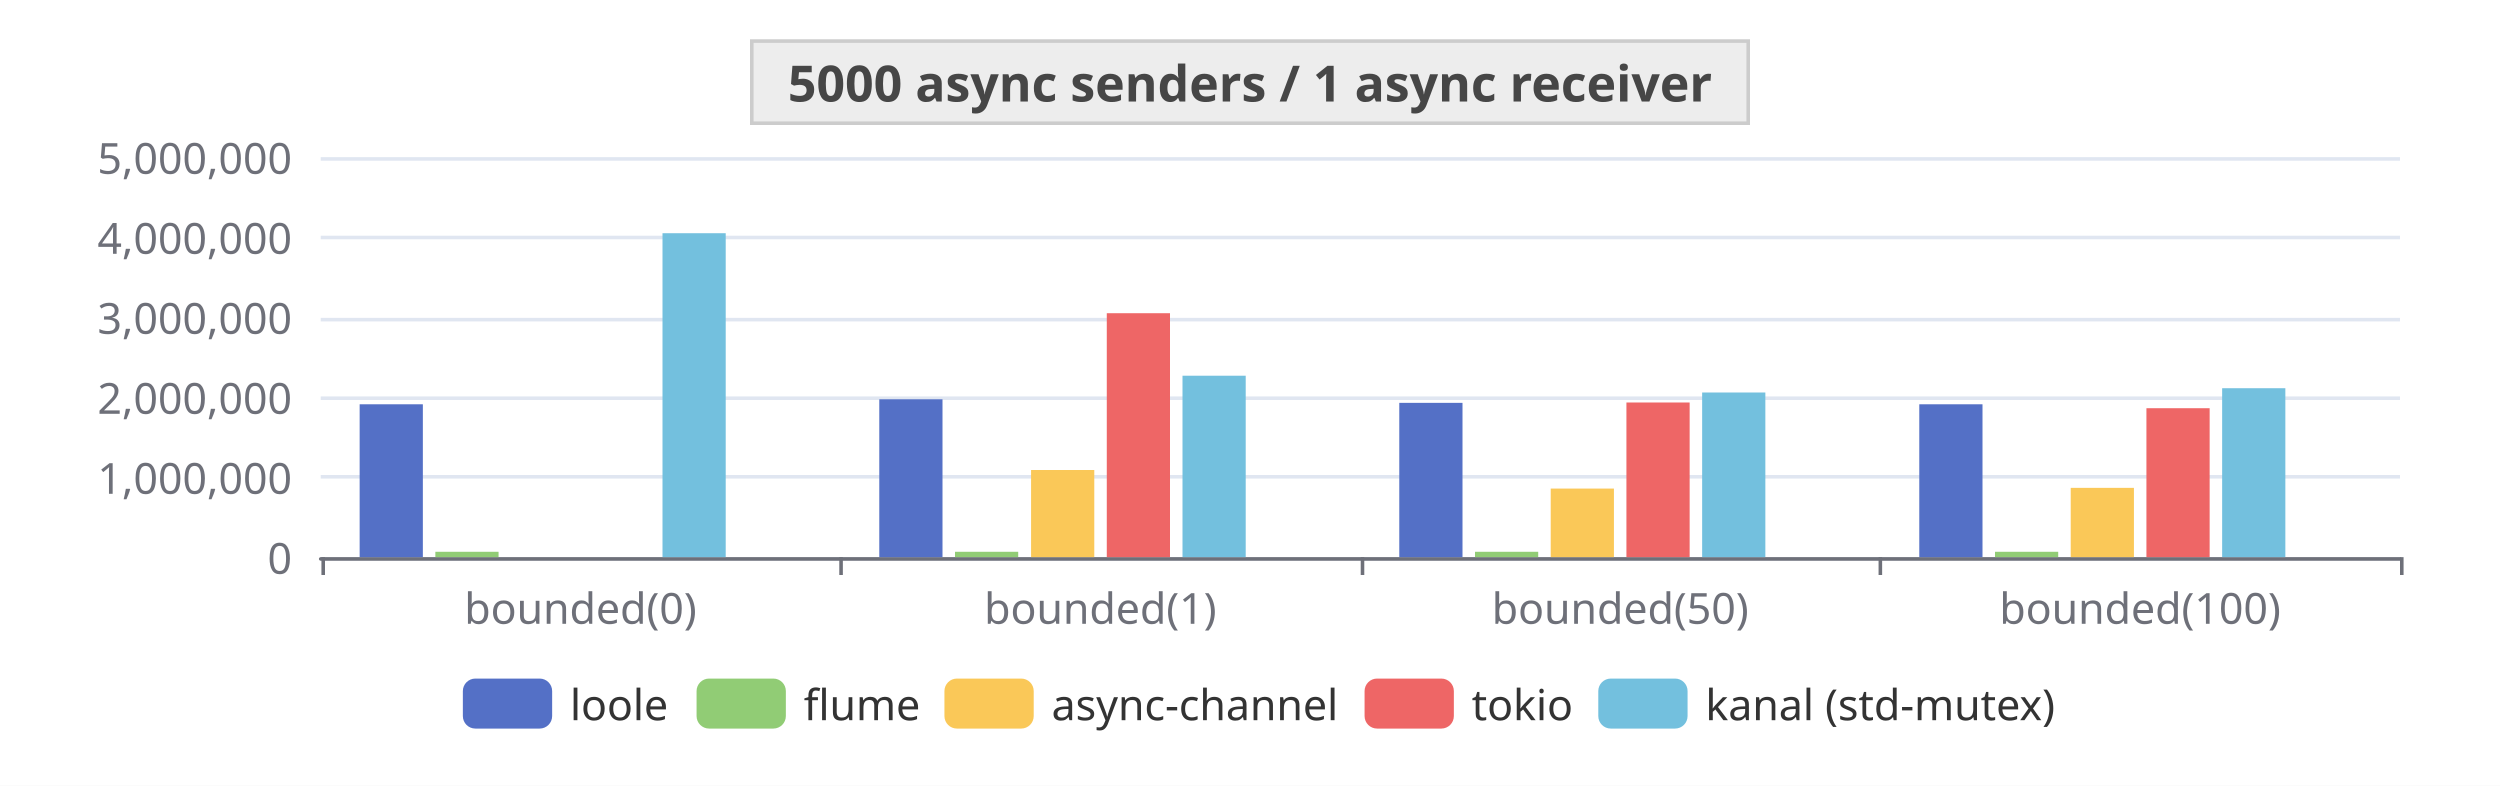
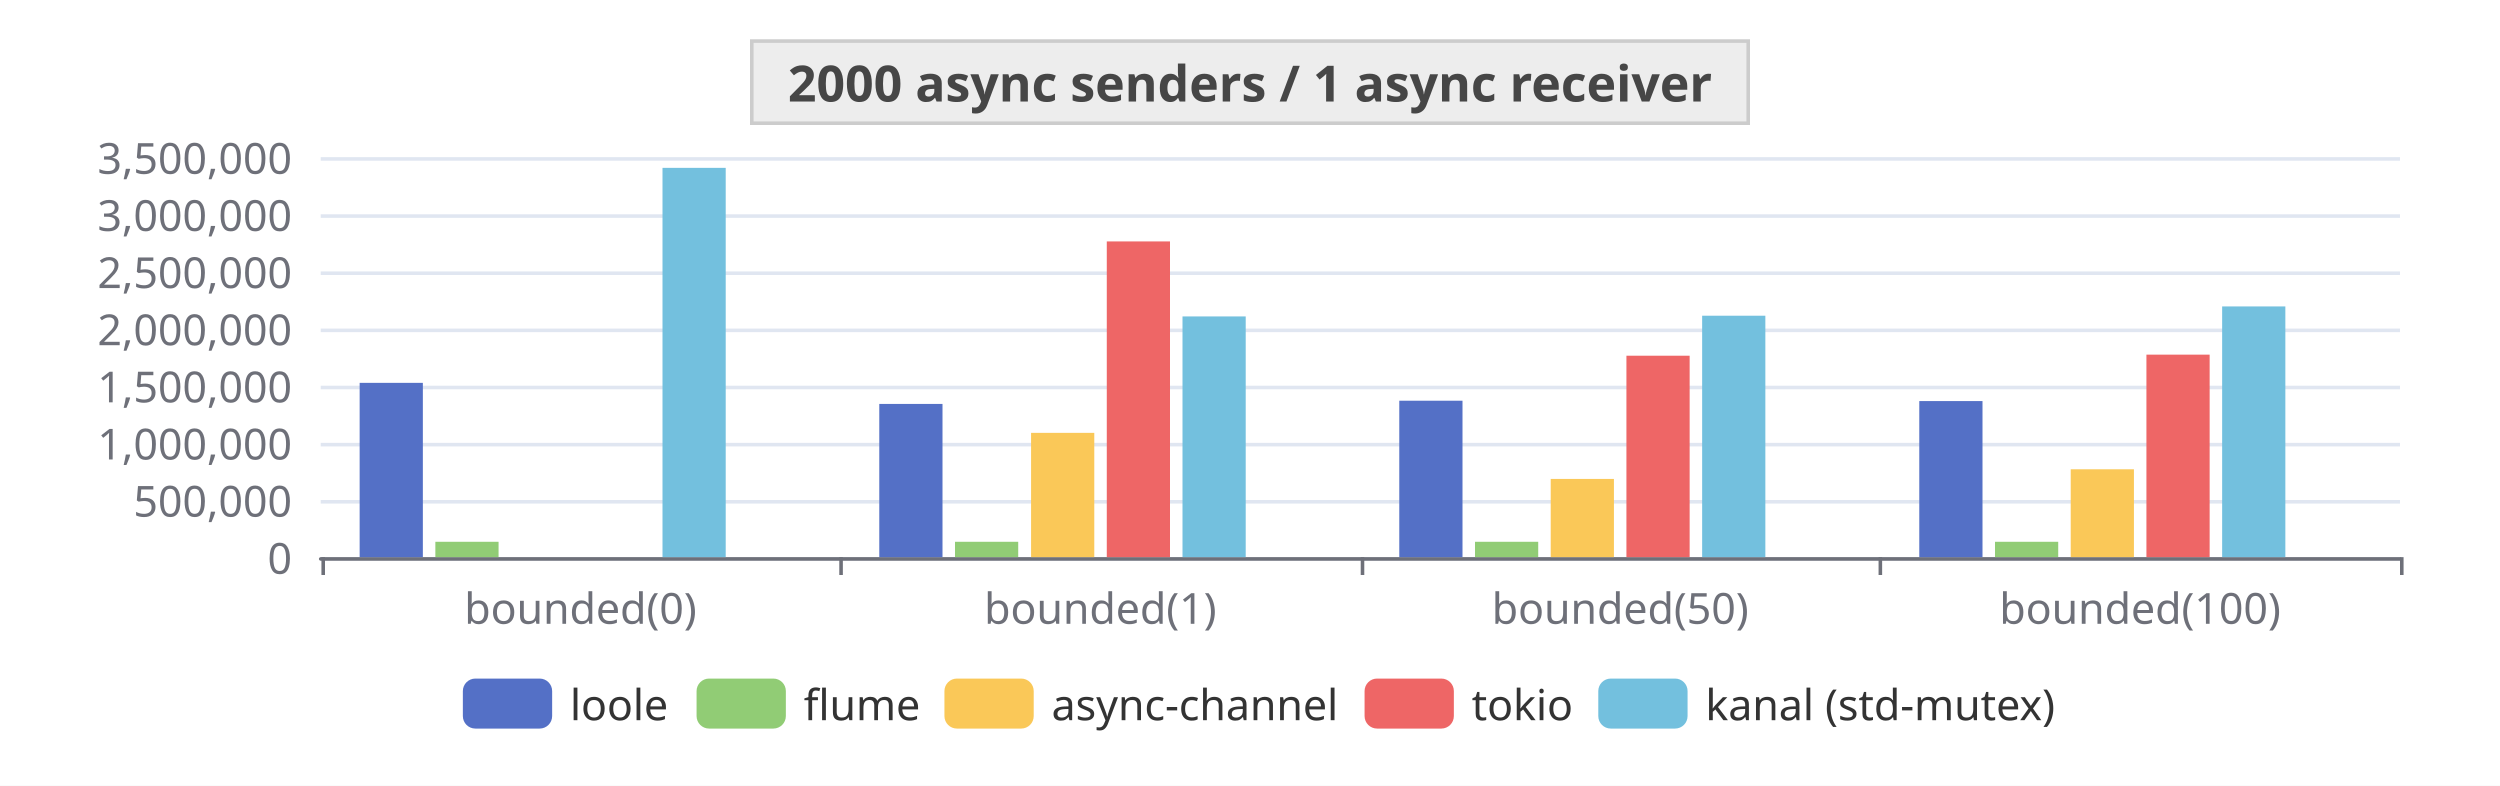
<svg xmlns="http://www.w3.org/2000/svg" width="700" height="220" version="1.1" baseProfile="full" viewBox="0 0 700 220">
-   <rect width="700" height="220" x="0" y="0" id="0" fill="white" />
-   <path d="M89.8 156.5L672 156.5" fill="none" stroke="#E0E6F1" />
-   <path d="M89.8 133.5L672 133.5" fill="none" stroke="#E0E6F1" />
-   <path d="M89.8 111.5L672 111.5" fill="none" stroke="#E0E6F1" />
-   <path d="M89.8 89.5L672 89.5" fill="none" stroke="#E0E6F1" />
-   <path d="M89.8 66.5L672 66.5" fill="none" stroke="#E0E6F1" />
-   <path d="M89.8 44.5L672 44.5" fill="none" stroke="#E0E6F1" />
-   <path d="M89.8 156.5L672 156.5" fill="none" stroke="#6E7079" stroke-linecap="round" />
-   <path d="M90.5 156L90.5 161" fill="none" stroke="#6E7079" />
-   <path d="M235.5 156L235.5 161" fill="none" stroke="#6E7079" />
-   <path d="M381.5 156L381.5 161" fill="none" stroke="#6E7079" />
-   <path d="M526.5 156L526.5 161" fill="none" stroke="#6E7079" />
-   <path d="M672.5 156L672.5 161" fill="none" stroke="#6E7079" />
+   <rect width="700" height="220" x="0" y="0" fill="white" />
+   <path d="M89.8 156.5L672 156.5" fill="none" pointer-events="visible" stroke="#E0E6F1" class="zr1-cls-8" />
+   <path d="M89.8 140.5L672 140.5" fill="none" pointer-events="visible" stroke="#E0E6F1" class="zr1-cls-8" />
+   <path d="M89.8 124.5L672 124.5" fill="none" pointer-events="visible" stroke="#E0E6F1" class="zr1-cls-8" />
+   <path d="M89.8 108.5L672 108.5" fill="none" pointer-events="visible" stroke="#E0E6F1" class="zr1-cls-8" />
+   <path d="M89.8 92.5L672 92.5" fill="none" pointer-events="visible" stroke="#E0E6F1" class="zr1-cls-8" />
+   <path d="M89.8 76.5L672 76.5" fill="none" pointer-events="visible" stroke="#E0E6F1" class="zr1-cls-8" />
+   <path d="M89.8 60.5L672 60.5" fill="none" pointer-events="visible" stroke="#E0E6F1" class="zr1-cls-8" />
+   <path d="M89.8 44.5L672 44.5" fill="none" pointer-events="visible" stroke="#E0E6F1" class="zr1-cls-8" />
+   <path d="M89.8 156.5L672 156.5" fill="none" pointer-events="visible" stroke="#6E7079" stroke-linecap="round" class="zr1-cls-8" />
+   <path d="M90.5 156L90.5 161" fill="none" pointer-events="visible" stroke="#6E7079" class="zr1-cls-8" />
+   <path d="M235.5 156L235.5 161" fill="none" pointer-events="visible" stroke="#6E7079" class="zr1-cls-8" />
+   <path d="M381.5 156L381.5 161" fill="none" pointer-events="visible" stroke="#6E7079" class="zr1-cls-8" />
+   <path d="M526.5 156L526.5 161" fill="none" pointer-events="visible" stroke="#6E7079" class="zr1-cls-8" />
+   <path d="M672.5 156L672.5 161" fill="none" pointer-events="visible" stroke="#6E7079" class="zr1-cls-8" />
  <text dominant-baseline="central" text-anchor="end" style="font-size:12px;font-family:sans-serif;" transform="translate(81.76 156)" fill="#6E7079">0</text>
-   <text dominant-baseline="central" text-anchor="end" style="font-size:12px;font-family:sans-serif;" transform="translate(81.76 133.6)" fill="#6E7079">1,000,000</text>
-   <text dominant-baseline="central" text-anchor="end" style="font-size:12px;font-family:sans-serif;" transform="translate(81.76 111.2)" fill="#6E7079">2,000,000</text>
-   <text dominant-baseline="central" text-anchor="end" style="font-size:12px;font-family:sans-serif;" transform="translate(81.76 88.8)" fill="#6E7079">3,000,000</text>
-   <text dominant-baseline="central" text-anchor="end" style="font-size:12px;font-family:sans-serif;" transform="translate(81.76 66.4)" fill="#6E7079">4,000,000</text>
-   <text dominant-baseline="central" text-anchor="end" style="font-size:12px;font-family:sans-serif;" transform="translate(81.76 44)" fill="#6E7079">5,000,000</text>
+   <text dominant-baseline="central" text-anchor="end" style="font-size:12px;font-family:sans-serif;" transform="translate(81.76 140)" fill="#6E7079">500,000</text>
+   <text dominant-baseline="central" text-anchor="end" style="font-size:12px;font-family:sans-serif;" transform="translate(81.76 124)" fill="#6E7079">1,000,000</text>
+   <text dominant-baseline="central" text-anchor="end" style="font-size:12px;font-family:sans-serif;" transform="translate(81.76 108)" fill="#6E7079">1,500,000</text>
+   <text dominant-baseline="central" text-anchor="end" style="font-size:12px;font-family:sans-serif;" transform="translate(81.76 92)" fill="#6E7079">2,000,000</text>
+   <text dominant-baseline="central" text-anchor="end" style="font-size:12px;font-family:sans-serif;" transform="translate(81.76 76)" fill="#6E7079">2,500,000</text>
+   <text dominant-baseline="central" text-anchor="end" style="font-size:12px;font-family:sans-serif;" transform="translate(81.76 60)" fill="#6E7079">3,000,000</text>
+   <text dominant-baseline="central" text-anchor="end" style="font-size:12px;font-family:sans-serif;" transform="translate(81.76 44)" fill="#6E7079">3,500,000</text>
  <text dominant-baseline="central" text-anchor="middle" style="font-size:12px;font-family:sans-serif;" y="6" transform="translate(162.54 164)" fill="#6E7079">bounded(0)</text>
  <text dominant-baseline="central" text-anchor="middle" style="font-size:12px;font-family:sans-serif;" y="6" transform="translate(308.1 164)" fill="#6E7079">bounded(1)</text>
  <text dominant-baseline="central" text-anchor="middle" style="font-size:12px;font-family:sans-serif;" y="6" transform="translate(453.66 164)" fill="#6E7079">bounded(50)</text>
  <text dominant-baseline="central" text-anchor="middle" style="font-size:12px;font-family:sans-serif;" y="6" transform="translate(599.22 164)" fill="#6E7079">bounded(100)</text>
-   <path d="M100.7 156l17.7 0l0 -42.8l-17.7 0Z" fill="#5470c6" />
-   <path d="M246.2 156l17.7 0l0 -44.2l-17.7 0Z" fill="#5470c6" />
-   <path d="M391.8 156l17.7 0l0 -43.2l-17.7 0Z" fill="#5470c6" />
-   <path d="M537.4 156l17.7 0l0 -42.8l-17.7 0Z" fill="#5470c6" />
-   <path d="M121.9 156l17.7 0l0 -1.5l-17.7 0Z" fill="#91cc75" />
-   <path d="M267.4 156l17.7 0l0 -1.5l-17.7 0Z" fill="#91cc75" />
-   <path d="M413 156l17.7 0l0 -1.5l-17.7 0Z" fill="#91cc75" />
-   <path d="M558.6 156l17.7 0l0 -1.5l-17.7 0Z" fill="#91cc75" />
-   <path d="M143.1 156l17.7 0l0 0l-17.7 0Z" fill="#fac858" />
-   <path d="M288.7 156l17.7 0l0 -24.4l-17.7 0Z" fill="#fac858" />
-   <path d="M434.2 156l17.7 0l0 -19.2l-17.7 0Z" fill="#fac858" />
-   <path d="M579.8 156l17.7 0l0 -19.4l-17.7 0Z" fill="#fac858" />
-   <path d="M164.3 156l17.7 0l0 0l-17.7 0Z" fill="#ee6666" />
-   <path d="M309.9 156l17.7 0l0 -68.3l-17.7 0Z" fill="#ee6666" />
-   <path d="M455.4 156l17.7 0l0 -43.3l-17.7 0Z" fill="#ee6666" />
-   <path d="M601 156l17.7 0l0 -41.7l-17.7 0Z" fill="#ee6666" />
-   <path d="M185.5 156l17.7 0l0 -90.7l-17.7 0Z" fill="#73c0de" />
-   <path d="M331.1 156l17.7 0l0 -50.8l-17.7 0Z" fill="#73c0de" />
-   <path d="M476.6 156l17.7 0l0 -46.1l-17.7 0Z" fill="#73c0de" />
-   <path d="M622.2 156l17.7 0l0 -47.3l-17.7 0Z" fill="#73c0de" />
-   <path d="M206.7 156l17.7 0l0 0l-17.7 0Z" fill="#3ba272" />
-   <path d="M352.3 156l17.7 0l0 0l-17.7 0Z" fill="#3ba272" />
-   <path d="M497.8 156l17.7 0l0 0l-17.7 0Z" fill="#3ba272" />
-   <path d="M643.4 156l17.7 0l0 0l-17.7 0Z" fill="#3ba272" />
-   <path d="M-5 -5l450.8 0l0 24l-450.8 0Z" transform="translate(129.6 190)" fill="rgb(0,0,0)" fill-opacity="0" stroke="#ccc" stroke-width="0" />
-   <path d="M3.5 0L21.5 0A3.5 3.5 0 0 1 25 3.5L25 10.5A3.5 3.5 0 0 1 21.5 14L3.5 14A3.5 3.5 0 0 1 0 10.5L0 3.5A3.5 3.5 0 0 1 3.5 0" transform="translate(129.6 190)" fill="#5470c6" />
+   <path d="M100.7 156l17.7 0l0 -48.8l-17.7 0Z" fill="#5470c6" ecmeta_series_index="0" ecmeta_data_index="0" ecmeta_ssr_type="chart" class="zr1-cls-9" />
+   <path d="M246.2 156l17.7 0l0 -42.9l-17.7 0Z" fill="#5470c6" ecmeta_series_index="0" ecmeta_data_index="1" ecmeta_ssr_type="chart" class="zr1-cls-9" />
+   <path d="M391.8 156l17.7 0l0 -43.8l-17.7 0Z" fill="#5470c6" ecmeta_series_index="0" ecmeta_data_index="2" ecmeta_ssr_type="chart" class="zr1-cls-9" />
+   <path d="M537.4 156l17.7 0l0 -43.7l-17.7 0Z" fill="#5470c6" ecmeta_series_index="0" ecmeta_data_index="3" ecmeta_ssr_type="chart" class="zr1-cls-9" />
+   <path d="M121.9 156l17.7 0l0 -4.3l-17.7 0Z" fill="#91cc75" ecmeta_series_index="1" ecmeta_data_index="0" ecmeta_ssr_type="chart" class="zr1-cls-10" />
+   <path d="M267.4 156l17.7 0l0 -4.3l-17.7 0Z" fill="#91cc75" ecmeta_series_index="1" ecmeta_data_index="1" ecmeta_ssr_type="chart" class="zr1-cls-10" />
+   <path d="M413 156l17.7 0l0 -4.3l-17.7 0Z" fill="#91cc75" ecmeta_series_index="1" ecmeta_data_index="2" ecmeta_ssr_type="chart" class="zr1-cls-10" />
+   <path d="M558.6 156l17.7 0l0 -4.3l-17.7 0Z" fill="#91cc75" ecmeta_series_index="1" ecmeta_data_index="3" ecmeta_ssr_type="chart" class="zr1-cls-10" />
+   <path d="M143.1 156l17.7 0l0 0l-17.7 0Z" fill="#fac858" ecmeta_series_index="2" ecmeta_data_index="0" ecmeta_ssr_type="chart" class="zr1-cls-11" />
+   <path d="M288.7 156l17.7 0l0 -34.8l-17.7 0Z" fill="#fac858" ecmeta_series_index="2" ecmeta_data_index="1" ecmeta_ssr_type="chart" class="zr1-cls-11" />
+   <path d="M434.2 156l17.7 0l0 -21.9l-17.7 0Z" fill="#fac858" ecmeta_series_index="2" ecmeta_data_index="2" ecmeta_ssr_type="chart" class="zr1-cls-11" />
+   <path d="M579.8 156l17.7 0l0 -24.6l-17.7 0Z" fill="#fac858" ecmeta_series_index="2" ecmeta_data_index="3" ecmeta_ssr_type="chart" class="zr1-cls-11" />
+   <path d="M164.3 156l17.7 0l0 0l-17.7 0Z" fill="#ee6666" ecmeta_series_index="3" ecmeta_data_index="0" ecmeta_ssr_type="chart" class="zr1-cls-12" />
+   <path d="M309.9 156l17.7 0l0 -88.4l-17.7 0Z" fill="#ee6666" ecmeta_series_index="3" ecmeta_data_index="1" ecmeta_ssr_type="chart" class="zr1-cls-12" />
+   <path d="M455.4 156l17.7 0l0 -56.4l-17.7 0Z" fill="#ee6666" ecmeta_series_index="3" ecmeta_data_index="2" ecmeta_ssr_type="chart" class="zr1-cls-12" />
+   <path d="M601 156l17.7 0l0 -56.7l-17.7 0Z" fill="#ee6666" ecmeta_series_index="3" ecmeta_data_index="3" ecmeta_ssr_type="chart" class="zr1-cls-12" />
+   <path d="M185.5 156l17.7 0l0 -109l-17.7 0Z" fill="#73c0de" ecmeta_series_index="4" ecmeta_data_index="0" ecmeta_ssr_type="chart" class="zr1-cls-13" />
+   <path d="M331.1 156l17.7 0l0 -67.4l-17.7 0Z" fill="#73c0de" ecmeta_series_index="4" ecmeta_data_index="1" ecmeta_ssr_type="chart" class="zr1-cls-13" />
+   <path d="M476.6 156l17.7 0l0 -67.6l-17.7 0Z" fill="#73c0de" ecmeta_series_index="4" ecmeta_data_index="2" ecmeta_ssr_type="chart" class="zr1-cls-13" />
+   <path d="M622.2 156l17.7 0l0 -70.2l-17.7 0Z" fill="#73c0de" ecmeta_series_index="4" ecmeta_data_index="3" ecmeta_ssr_type="chart" class="zr1-cls-13" />
+   <path d="M206.7 156l17.7 0l0 0l-17.7 0Z" fill="#3ba272" ecmeta_series_index="5" ecmeta_data_index="0" ecmeta_ssr_type="chart" class="zr1-cls-14" />
+   <path d="M352.3 156l17.7 0l0 0l-17.7 0Z" fill="#3ba272" ecmeta_series_index="5" ecmeta_data_index="1" ecmeta_ssr_type="chart" class="zr1-cls-14" />
+   <path d="M497.8 156l17.7 0l0 0l-17.7 0Z" fill="#3ba272" ecmeta_series_index="5" ecmeta_data_index="2" ecmeta_ssr_type="chart" class="zr1-cls-14" />
+   <path d="M643.4 156l17.7 0l0 0l-17.7 0Z" fill="#3ba272" ecmeta_series_index="5" ecmeta_data_index="3" ecmeta_ssr_type="chart" class="zr1-cls-14" />
+   <path d="M-5 -5l450.8 0l0 24l-450.8 0Z" transform="translate(129.6 190)" fill="rgb(0,0,0)" fill-opacity="0" stroke="#ccc" stroke-width="0" class="zr1-cls-8" />
+   <path d="M3.5 0L21.5 0A3.5 3.5 0 0 1 25 3.5L25 10.5A3.5 3.5 0 0 1 21.5 14L3.5 14A3.5 3.5 0 0 1 0 10.5L0 3.5A3.5 3.5 0 0 1 3.5 0" transform="translate(129.6 190)" fill="#5470c6" ecmeta_series_index="0" ecmeta_data_index="0" ecmeta_ssr_type="legend" ecmeta_silent="true" class="zr1-cls-8" />
  <text dominant-baseline="central" text-anchor="start" style="font-size:12px;font-family:sans-serif;" x="30" y="7" transform="translate(129.6 190)" fill="#333">loole</text>
-   <path d="M3.5 0L21.5 0A3.5 3.5 0 0 1 25 3.5L25 10.5A3.5 3.5 0 0 1 21.5 14L3.5 14A3.5 3.5 0 0 1 0 10.5L0 3.5A3.5 3.5 0 0 1 3.5 0" transform="translate(195.04 190)" fill="#91cc75" />
+   <path d="M0 0l55.4 0l0 14l-55.4 0Z" transform="translate(129.6 190)" fill="none" pointer-events="visible" ecmeta_series_index="0" ecmeta_data_index="0" ecmeta_ssr_type="legend" class="zr1-cls-15" />
+   <path d="M3.5 0L21.5 0A3.5 3.5 0 0 1 25 3.5L25 10.5A3.5 3.5 0 0 1 21.5 14L3.5 14A3.5 3.5 0 0 1 0 10.5L0 3.5A3.5 3.5 0 0 1 3.5 0" transform="translate(195.04 190)" fill="#91cc75" ecmeta_series_index="1" ecmeta_data_index="1" ecmeta_ssr_type="legend" ecmeta_silent="true" class="zr1-cls-8" />
  <text dominant-baseline="central" text-anchor="start" style="font-size:12px;font-family:sans-serif;" x="30" y="7" transform="translate(195.04 190)" fill="#333">flume</text>
-   <path d="M3.5 0L21.5 0A3.5 3.5 0 0 1 25 3.5L25 10.5A3.5 3.5 0 0 1 21.5 14L3.5 14A3.5 3.5 0 0 1 0 10.5L0 3.5A3.5 3.5 0 0 1 3.5 0" transform="translate(264.44 190)" fill="#fac858" />
+   <path d="M0 0l59.4 0l0 14l-59.4 0Z" transform="translate(195.04 190)" fill="none" pointer-events="visible" ecmeta_series_index="1" ecmeta_data_index="1" ecmeta_ssr_type="legend" class="zr1-cls-15" />
+   <path d="M3.5 0L21.5 0A3.5 3.5 0 0 1 25 3.5L25 10.5A3.5 3.5 0 0 1 21.5 14L3.5 14A3.5 3.5 0 0 1 0 10.5L0 3.5A3.5 3.5 0 0 1 3.5 0" transform="translate(264.44 190)" fill="#fac858" ecmeta_series_index="2" ecmeta_data_index="2" ecmeta_ssr_type="legend" ecmeta_silent="true" class="zr1-cls-8" />
  <text dominant-baseline="central" text-anchor="start" style="font-size:12px;font-family:sans-serif;" x="30" y="7" transform="translate(264.44 190)" fill="#333">async-channel</text>
-   <path d="M3.5 0L21.5 0A3.5 3.5 0 0 1 25 3.5L25 10.5A3.5 3.5 0 0 1 21.5 14L3.5 14A3.5 3.5 0 0 1 0 10.5L0 3.5A3.5 3.5 0 0 1 3.5 0" transform="translate(382.08 190)" fill="#ee6666" />
+   <path d="M0 0l107.6 0l0 14l-107.6 0Z" transform="translate(264.44 190)" fill="none" pointer-events="visible" ecmeta_series_index="2" ecmeta_data_index="2" ecmeta_ssr_type="legend" class="zr1-cls-15" />
+   <path d="M3.5 0L21.5 0A3.5 3.5 0 0 1 25 3.5L25 10.5A3.5 3.5 0 0 1 21.5 14L3.5 14A3.5 3.5 0 0 1 0 10.5L0 3.5A3.5 3.5 0 0 1 3.5 0" transform="translate(382.08 190)" fill="#ee6666" ecmeta_series_index="3" ecmeta_data_index="3" ecmeta_ssr_type="legend" ecmeta_silent="true" class="zr1-cls-8" />
  <text dominant-baseline="central" text-anchor="start" style="font-size:12px;font-family:sans-serif;" x="30" y="7" transform="translate(382.08 190)" fill="#333">tokio</text>
-   <path d="M3.5 0L21.5 0A3.5 3.5 0 0 1 25 3.5L25 10.5A3.5 3.5 0 0 1 21.5 14L3.5 14A3.5 3.5 0 0 1 0 10.5L0 3.5A3.5 3.5 0 0 1 3.5 0" transform="translate(447.52 190)" fill="#73c0de" />
+   <path d="M0 0l55.4 0l0 14l-55.4 0Z" transform="translate(382.08 190)" fill="none" pointer-events="visible" ecmeta_series_index="3" ecmeta_data_index="3" ecmeta_ssr_type="legend" class="zr1-cls-15" />
+   <path d="M3.5 0L21.5 0A3.5 3.5 0 0 1 25 3.5L25 10.5A3.5 3.5 0 0 1 21.5 14L3.5 14A3.5 3.5 0 0 1 0 10.5L0 3.5A3.5 3.5 0 0 1 3.5 0" transform="translate(447.52 190)" fill="#73c0de" ecmeta_series_index="4" ecmeta_data_index="4" ecmeta_ssr_type="legend" ecmeta_silent="true" class="zr1-cls-8" />
  <text dominant-baseline="central" text-anchor="start" style="font-size:12px;font-family:sans-serif;" xml:space="preserve" x="30" y="7" transform="translate(447.52 190)" fill="#333">kanal (std-mutex)</text>
-   <path d="M-139.5 -4.5l279 0l0 23l-279 0Z" transform="translate(350 16)" fill="#ddd8" stroke="#ccc" />
-   <text dominant-baseline="central" text-anchor="middle" style="font-size:14px;font-family:sans-serif;font-weight:bold;" xml:space="preserve" y="7" transform="translate(350 16)" fill="#464646">5000 async senders / 1 async receiver</text>
+   <path d="M0 0l122.9 0l0 14l-122.9 0Z" transform="translate(447.52 190)" fill="none" pointer-events="visible" ecmeta_series_index="4" ecmeta_data_index="4" ecmeta_ssr_type="legend" class="zr1-cls-15" />
+   <path d="M-139.5 -4.5l279 0l0 23l-279 0Z" transform="translate(350 16)" fill="#ddd8" stroke="#ccc" class="zr1-cls-8" />
+   <text dominant-baseline="central" text-anchor="middle" style="font-size:14px;font-family:sans-serif;font-weight:bold;" xml:space="preserve" y="7" transform="translate(350 16)" fill="#464646">2000 async senders / 1 async receiver</text>
+   <style>
+ .zr1-cls-8:hover {
+ pointer-events:none;
+ }
+ .zr1-cls-9:hover {
+ cursor:pointer;
+ fill:rgba(92,123,217,1);
+ }
+ .zr1-cls-10:hover {
+ cursor:pointer;
+ fill:rgba(159,224,128,1);
+ }
+ .zr1-cls-11:hover {
+ cursor:pointer;
+ fill:rgba(255,220,96,1);
+ }
+ .zr1-cls-12:hover {
+ cursor:pointer;
+ fill:rgba(255,112,112,1);
+ }
+ .zr1-cls-13:hover {
+ cursor:pointer;
+ fill:rgba(126,211,244,1);
+ }
+ .zr1-cls-14:hover {
+ cursor:pointer;
+ fill:rgba(64,178,125,1);
+ }
+ .zr1-cls-15:hover {
+ cursor:pointer;
+ fill:rgba(0,0,0,0);
+ }
+ 
+ 
+ 
+ </style>
</svg>
